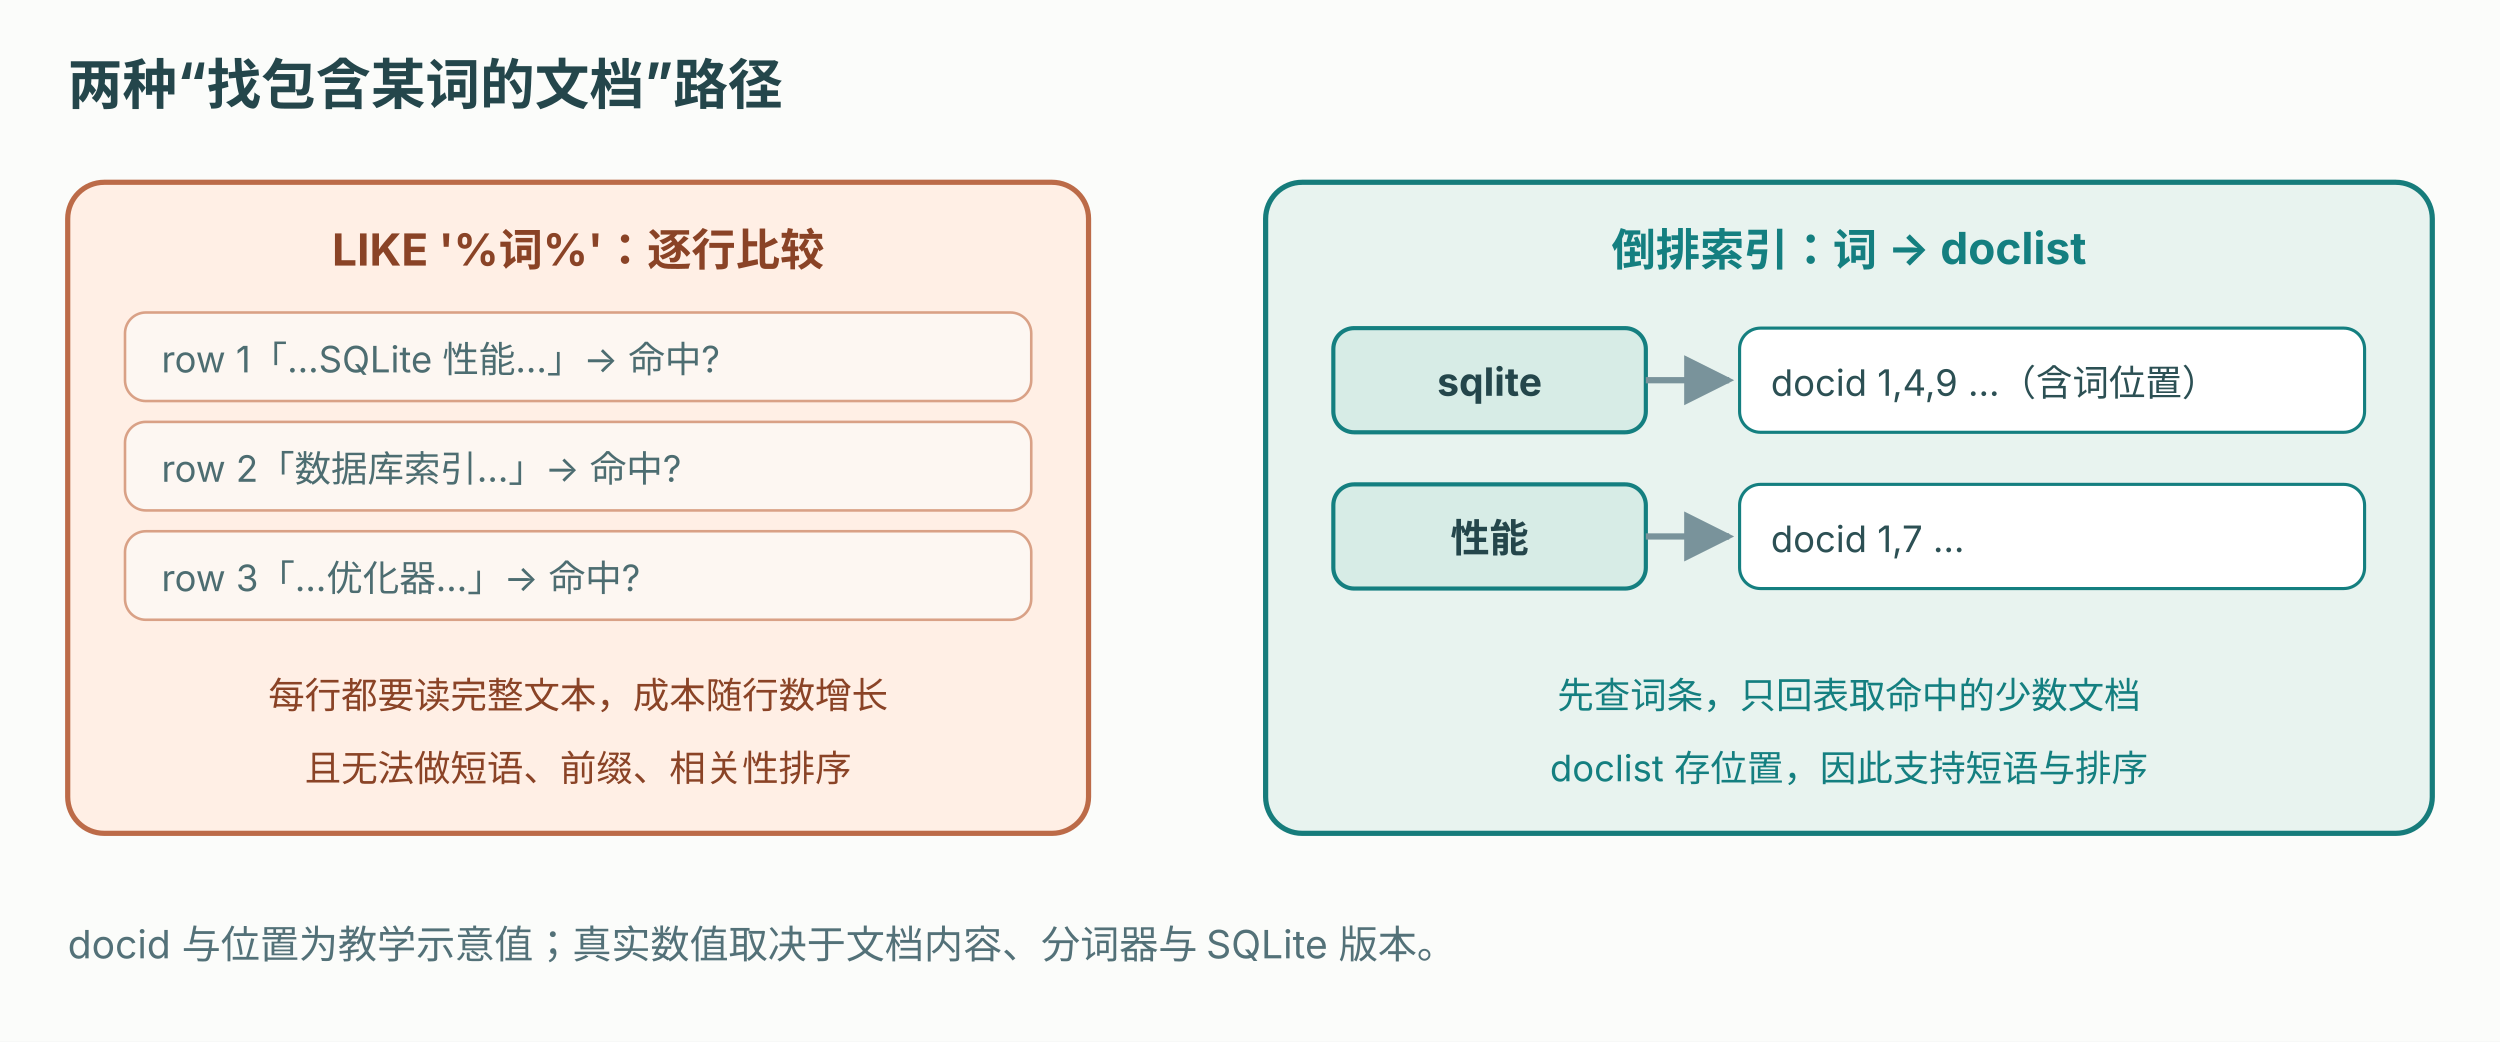
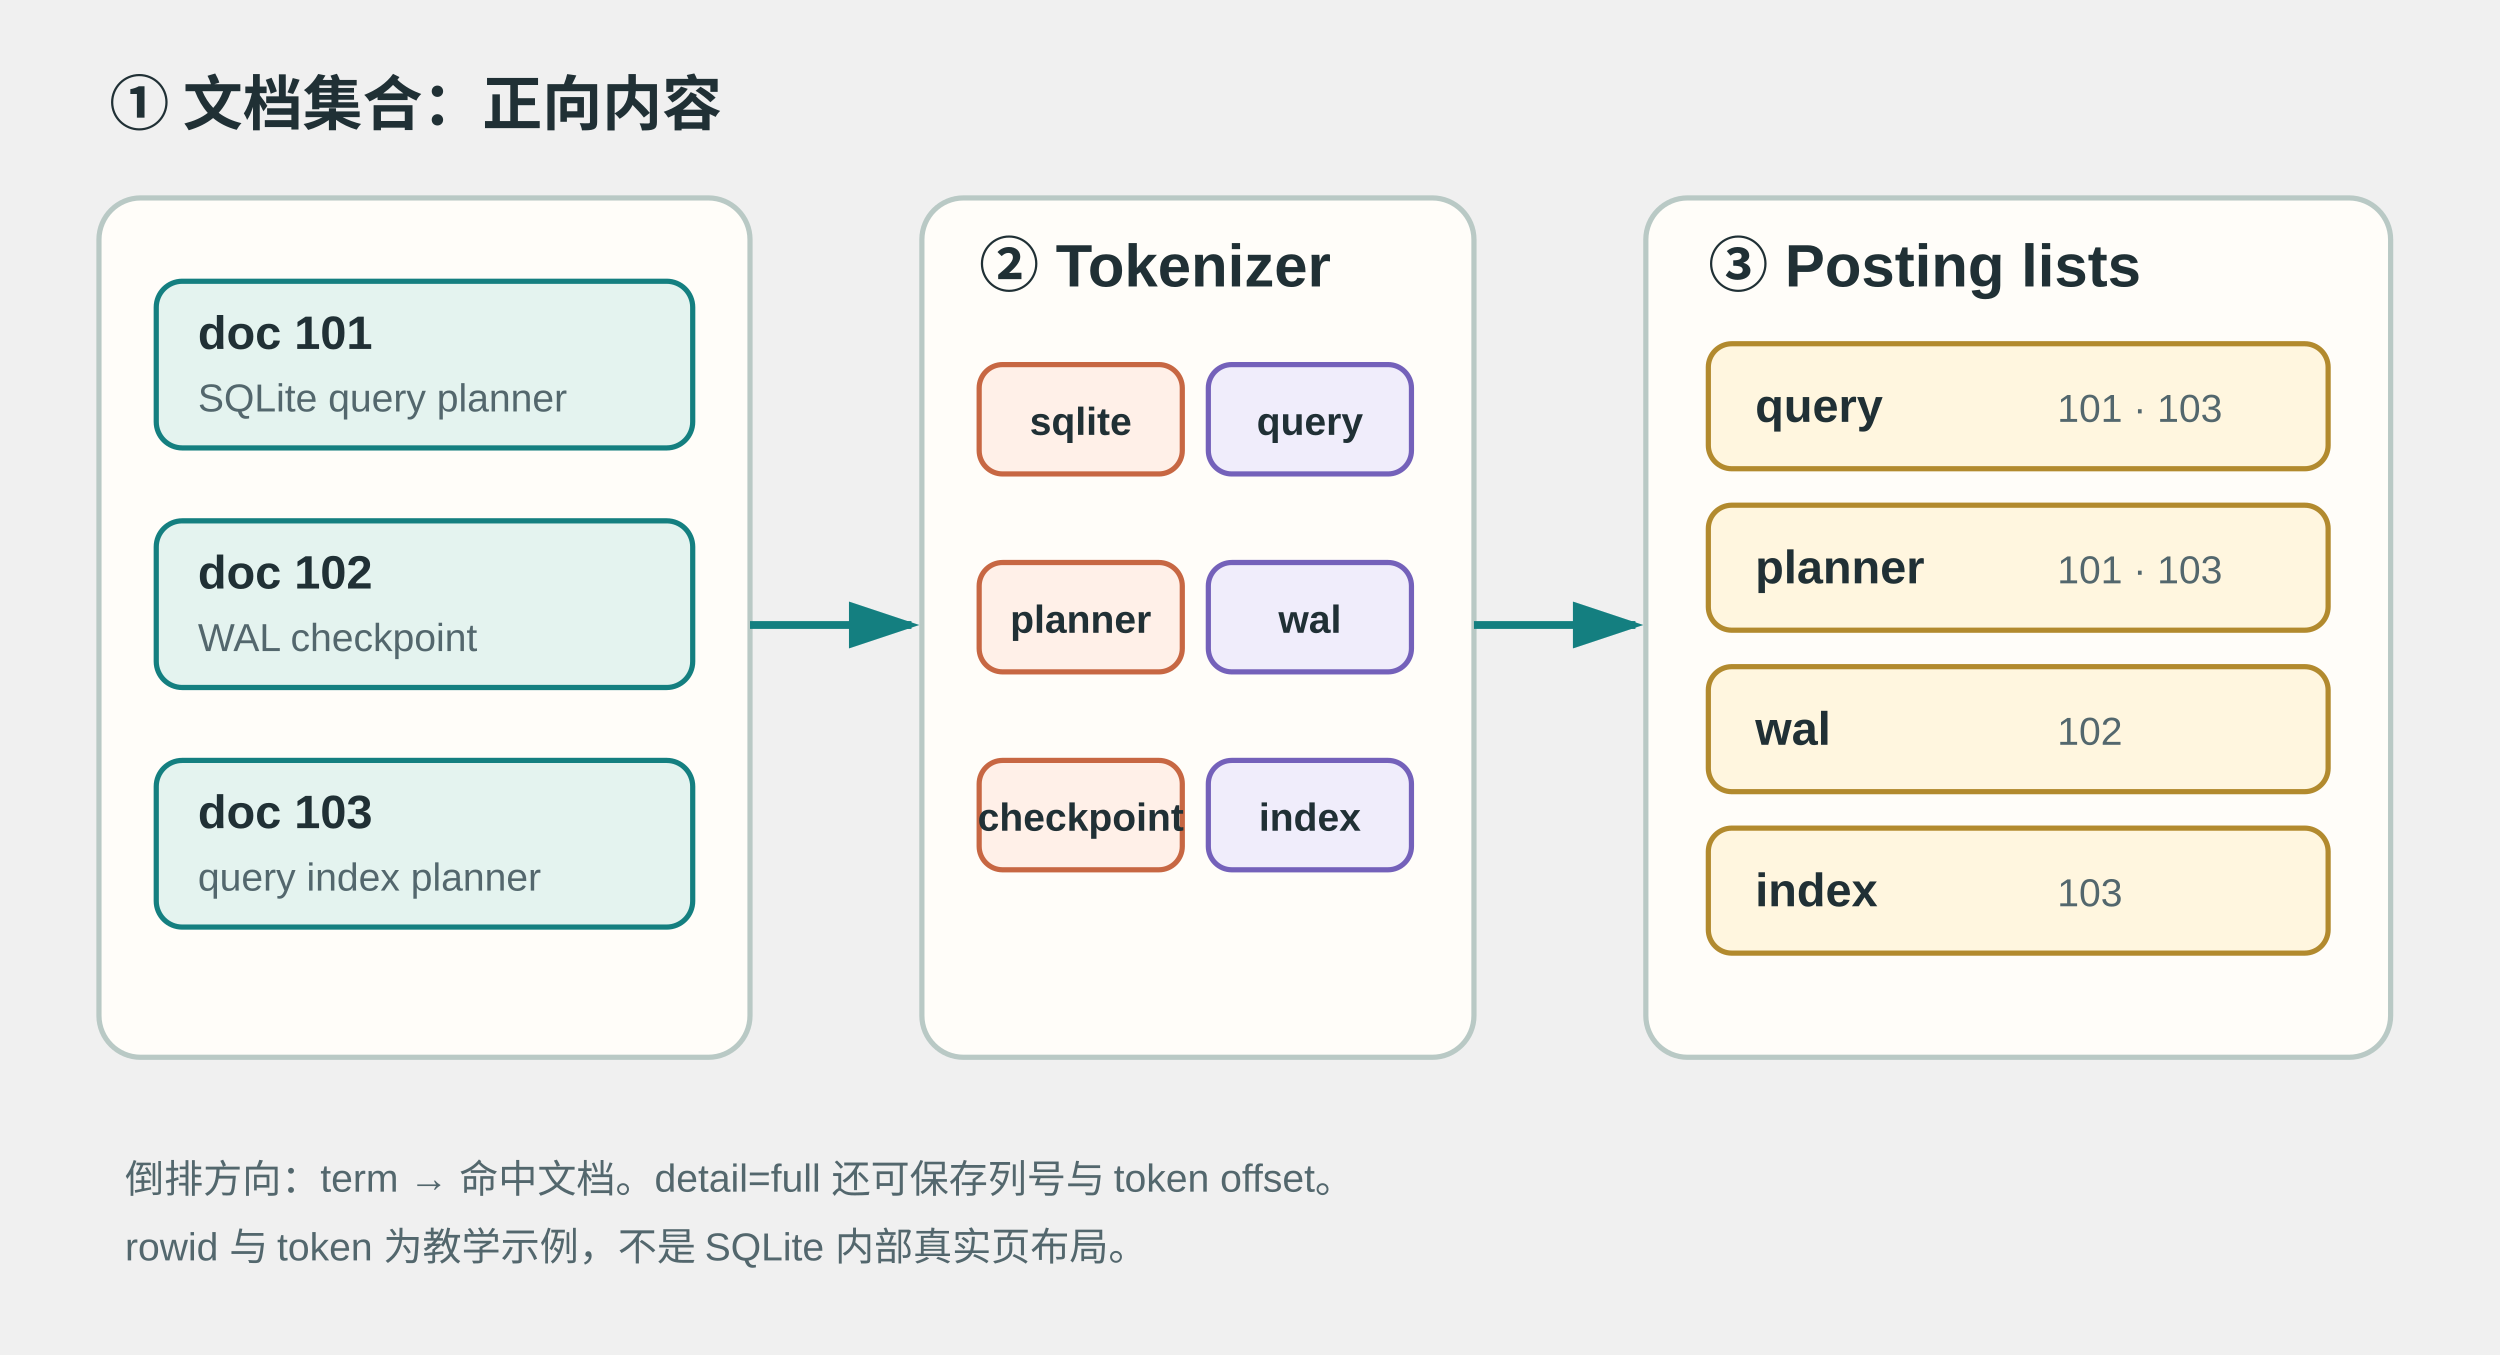
- <svg xmlns="http://www.w3.org/2000/svg" width="960" height="400" viewBox="0 0 960 400" role="img" aria-labelledby="fts21a-title fts21a-desc">
+ <svg xmlns="http://www.w3.org/2000/svg" viewBox="0 0 960 520" role="img" aria-labelledby="title desc">
  <defs>
-     <marker id="ar21a" viewBox="0 0 10 10" refX="9" refY="5" markerWidth="8" markerHeight="8" orient="auto-start-reverse">
-       <path d="M0 0L10 5L0 10Z" fill="#79939b" />
+     <marker id="arr" markerWidth="10" markerHeight="10" refX="8" refY="3" orient="auto">
+       <path d="M0 0 L9 3 L0 6 Z" fill="#147f80" />
+     </marker>
+     <marker id="arr2" markerWidth="10" markerHeight="10" refX="8" refY="3" orient="auto">
+       <path d="M0 0 L9 3 L0 6 Z" fill="#c76743" />
    </marker>
  </defs>
-   <rect x="0" y="0" width="960" height="400" fill="#fbfcfa" />
-   <text x="26" y="40" font-family="system-ui,-apple-system,'PingFang SC','Microsoft YaHei',sans-serif" text-anchor="start" font-size="21" font-weight="700" fill="#24464b">两种“找包含某词的文档”路径</text>
-   <rect x="26" y="70" width="392" height="250" rx="14" fill="#ffefe5" stroke="#bc6b48" stroke-width="2" />
-   <text x="222" y="102" font-family="system-ui,-apple-system,'PingFang SC','Microsoft YaHei',sans-serif" text-anchor="middle" font-size="17" font-weight="700" fill="#8a4326">LIKE '%词%'：逐行比较</text>
-   <rect x="48" y="120" width="348" height="34" rx="8" fill="#fdf7f2" stroke="#d9a186" stroke-width="1" />
-   <text x="62" y="143" font-family="system-ui,-apple-system,'PingFang SC','Microsoft YaHei',sans-serif" text-anchor="start" font-size="14" fill="#4d6d71">row 1「…SQLite 性能…」→ 命中?</text>
-   <rect x="48" y="162" width="348" height="34" rx="8" fill="#fdf7f2" stroke="#d9a186" stroke-width="1" />
-   <text x="62" y="185" font-family="system-ui,-apple-system,'PingFang SC','Microsoft YaHei',sans-serif" text-anchor="start" font-size="14" fill="#4d6d71">row 2「数据库索引…」→ 命中?</text>
-   <rect x="48" y="204" width="348" height="34" rx="8" fill="#fdf7f2" stroke="#d9a186" stroke-width="1" />
-   <text x="62" y="227" font-family="system-ui,-apple-system,'PingFang SC','Microsoft YaHei',sans-serif" text-anchor="start" font-size="14" fill="#4d6d71">row 3「…优化器…」→ 命中?</text>
-   <text x="222" y="272" font-family="system-ui,-apple-system,'PingFang SC','Microsoft YaHei',sans-serif" text-anchor="middle" font-size="14" fill="#8a4326">每行都要读完整文本，成本随行数增长</text>
-   <text x="222" y="300" font-family="system-ui,-apple-system,'PingFang SC','Microsoft YaHei',sans-serif" text-anchor="middle" font-size="14" fill="#8a4326">且无法做短语、前缀、相关性排序</text>
-   <rect x="486" y="70" width="448" height="250" rx="14" fill="#e8f3ef" stroke="#167c7b" stroke-width="2" />
-   <text x="710" y="102" font-family="system-ui,-apple-system,'PingFang SC','Microsoft YaHei',sans-serif" text-anchor="middle" font-size="17" font-weight="700" fill="#147f80">倒排索引：词 → doclist</text>
-   <rect x="512" y="126" width="120" height="40" rx="8" fill="#d7ece6" stroke="#147f80" stroke-width="1.6" />
-   <text x="572" y="152" font-family="system-ui,-apple-system,'PingFang SC','Microsoft YaHei',sans-serif" text-anchor="middle" font-size="15" font-weight="700" fill="#24464b">sqlite</text>
-   <rect x="668" y="126" width="240" height="40" rx="8" fill="#fff" stroke="#147f80" stroke-width="1.2" />
-   <text x="680" y="152" font-family="system-ui,-apple-system,'PingFang SC','Microsoft YaHei',sans-serif" text-anchor="start" font-size="14" fill="#2c5054">docid 1,4,9 …（含词位置）</text>
-   <path d="M632 146 L664 146" stroke="#79939b" stroke-width="2.4" fill="none" marker-end="url(#ar21a)" />
-   <rect x="512" y="186" width="120" height="40" rx="8" fill="#d7ece6" stroke="#147f80" stroke-width="1.6" />
-   <text x="572" y="212" font-family="system-ui,-apple-system,'PingFang SC','Microsoft YaHei',sans-serif" text-anchor="middle" font-size="15" font-weight="700" fill="#24464b">性能</text>
-   <rect x="668" y="186" width="240" height="40" rx="8" fill="#fff" stroke="#147f80" stroke-width="1.2" />
-   <text x="680" y="212" font-family="system-ui,-apple-system,'PingFang SC','Microsoft YaHei',sans-serif" text-anchor="start" font-size="14" fill="#2c5054">docid 1,7 …</text>
-   <path d="M632 206 L664 206" stroke="#79939b" stroke-width="2.4" fill="none" marker-end="url(#ar21a)" />
-   <text x="710" y="272" font-family="system-ui,-apple-system,'PingFang SC','Microsoft YaHei',sans-serif" text-anchor="middle" font-size="14" fill="#147f80">先查词条，只回表取命中的少数文档</text>
-   <text x="710" y="300" font-family="system-ui,-apple-system,'PingFang SC','Microsoft YaHei',sans-serif" text-anchor="middle" font-size="14" fill="#147f80">doclist 存位置，因此支持短语与排序</text>
-   <text x="26" y="368" font-family="system-ui,-apple-system,'PingFang SC','Microsoft YaHei',sans-serif" text-anchor="start" font-size="15" fill="#537178">docid 与位置为教学示意值；真实数值取决于文档内容、分词器与 SQLite 版本。</text>
+   <style>text{font-family:Arial,"Noto Sans CJK SC",sans-serif;fill:#203035}.small{font-size:15px;fill:#53676d}.label{font-size:18px;font-weight:700}.head{font-size:23px;font-weight:700}.box{fill:#fffdf9;stroke:#b9c9c5;stroke-width:2}.teal{fill:#e4f3ef;stroke:#147f80;stroke-width:2}.terra{fill:#fff0e8;stroke:#c76743;stroke-width:2}.violet{fill:#f0edfb;stroke:#7461ba;stroke-width:2}.gold{fill:#fff6df;stroke:#b28a2e;stroke-width:2}.line{stroke:#147f80;stroke-width:3;fill:none;marker-end:url(#arr)}.line2{stroke:#c76743;stroke-width:3;fill:none;marker-end:url(#arr2)}.dash{stroke:#916c22;stroke-width:2;stroke-dasharray:7 6;fill:none}</style>
+   <text x="42" y="48" class="head">① 文档集合：正向内容</text>
+   <rect x="38" y="76" width="250" height="330" rx="16" class="box" />
+   <rect x="60" y="108" width="206" height="64" rx="10" class="teal" />
+   <text x="76" y="134" class="label">doc 101</text>
+   <text x="76" y="158" class="small">SQLite query planner</text>
+   <rect x="60" y="200" width="206" height="64" rx="10" class="teal" />
+   <text x="76" y="226" class="label">doc 102</text>
+   <text x="76" y="250" class="small">WAL checkpoint</text>
+   <rect x="60" y="292" width="206" height="64" rx="10" class="teal" />
+   <text x="76" y="318" class="label">doc 103</text>
+   <text x="76" y="342" class="small">query index planner</text>
+   <path d="M288 240 H350" class="line" />
+   <rect x="354" y="76" width="212" height="330" rx="16" class="box" />
+   <text x="376" y="110" class="head">② Tokenizer</text>
+   <rect x="376" y="140" width="78" height="42" rx="9" class="terra" />
+   <text x="415" y="167" text-anchor="middle" class="label" style="font-size:15px">sqlite</text>
+   <rect x="464" y="140" width="78" height="42" rx="9" class="violet" />
+   <text x="503" y="167" text-anchor="middle" class="label" style="font-size:15px">query</text>
+   <rect x="376" y="216" width="78" height="42" rx="9" class="terra" />
+   <text x="415" y="243" text-anchor="middle" class="label" style="font-size:15px">planner</text>
+   <rect x="464" y="216" width="78" height="42" rx="9" class="violet" />
+   <text x="503" y="243" text-anchor="middle" class="label" style="font-size:15px">wal</text>
+   <rect x="376" y="292" width="78" height="42" rx="9" class="terra" />
+   <text x="415" y="319" text-anchor="middle" class="label" style="font-size:15px">checkpoint</text>
+   <rect x="464" y="292" width="78" height="42" rx="9" class="violet" />
+   <text x="503" y="319" text-anchor="middle" class="label" style="font-size:15px">index</text>
+   <path d="M566 240 H628" class="line" />
+   <rect x="632" y="76" width="286" height="330" rx="16" class="box" />
+   <text x="656" y="110" class="head">③ Posting lists</text>
+   <rect x="656" y="132" width="238" height="48" rx="9" class="gold" />
+   <text x="674" y="162" class="label">query</text>
+   <text x="790" y="162" class="small">101 · 103</text>
+   <rect x="656" y="194" width="238" height="48" rx="9" class="gold" />
+   <text x="674" y="224" class="label">planner</text>
+   <text x="790" y="224" class="small">101 · 103</text>
+   <rect x="656" y="256" width="238" height="48" rx="9" class="gold" />
+   <text x="674" y="286" class="label">wal</text>
+   <text x="790" y="286" class="small">102</text>
+   <rect x="656" y="318" width="238" height="48" rx="9" class="gold" />
+   <text x="674" y="348" class="label">index</text>
+   <text x="790" y="348" class="small">103</text>
+   <text x="48" y="458" class="small">倒排方向：term → 命中文档。detail=full 还可保存列号与 token offset。</text>
+   <text x="48" y="484" class="small">rowid 与 token 为教学示例，不是 SQLite 内部真实页布局。</text>
</svg>
